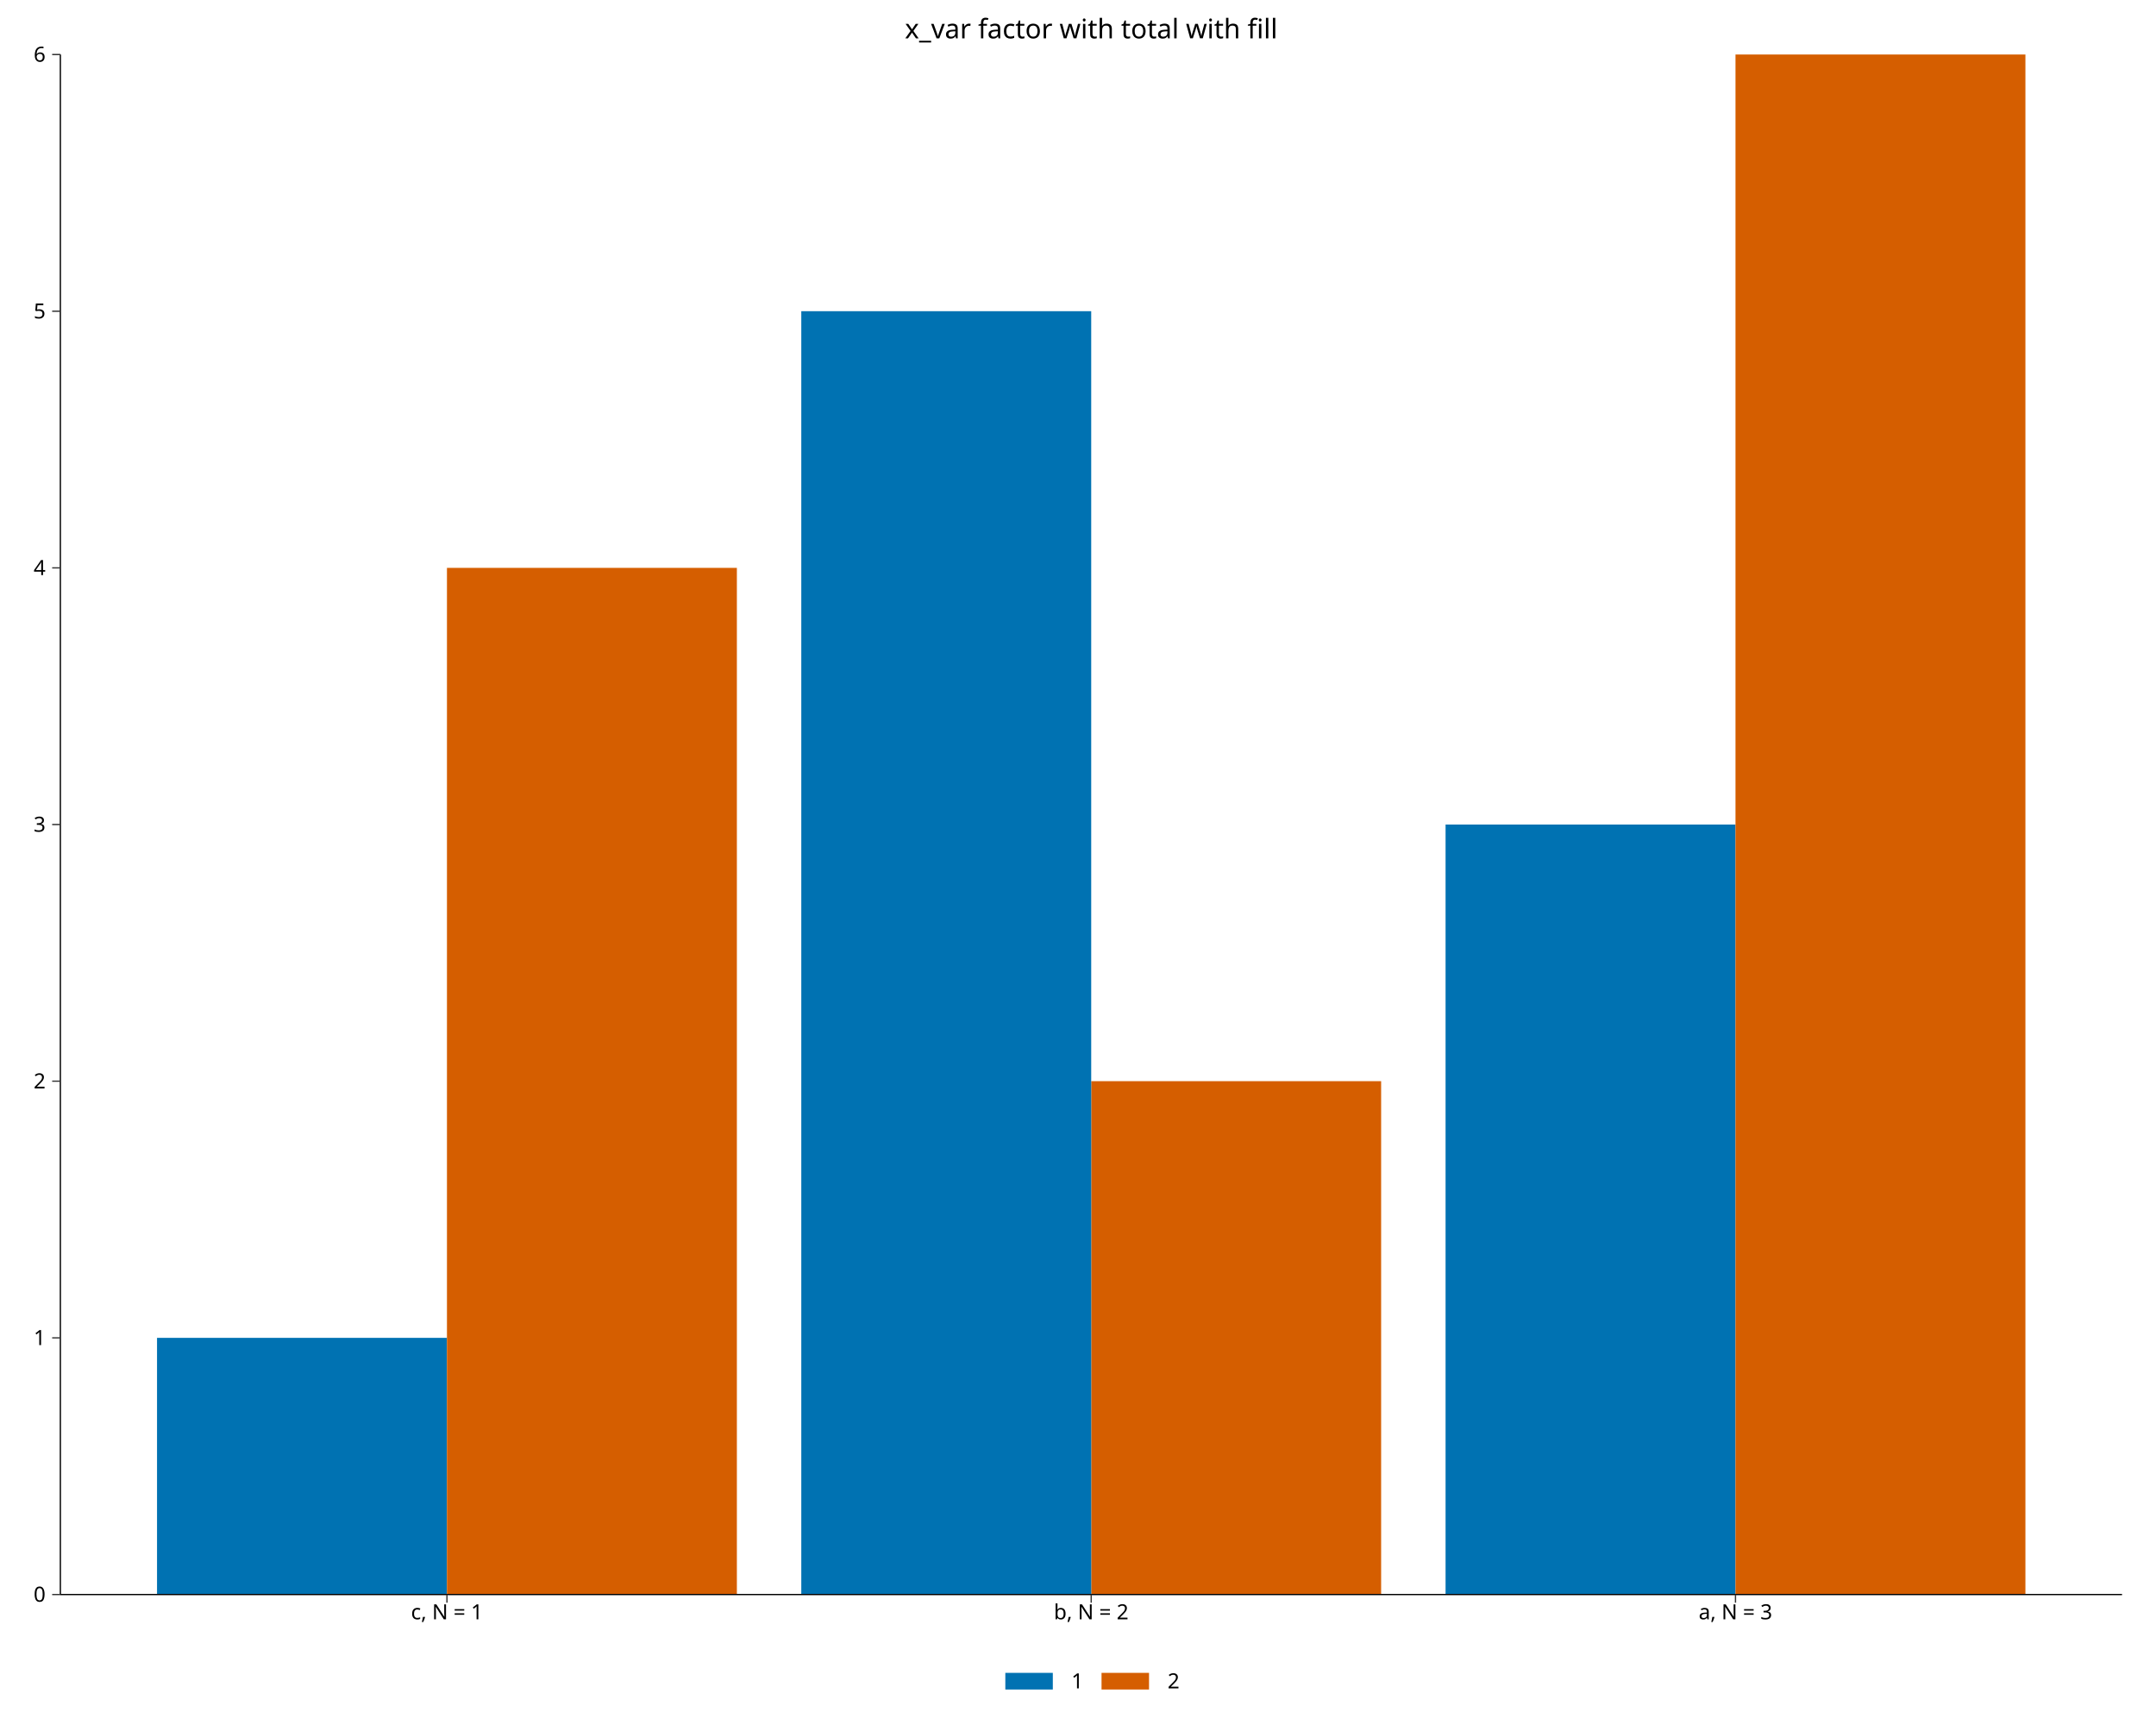
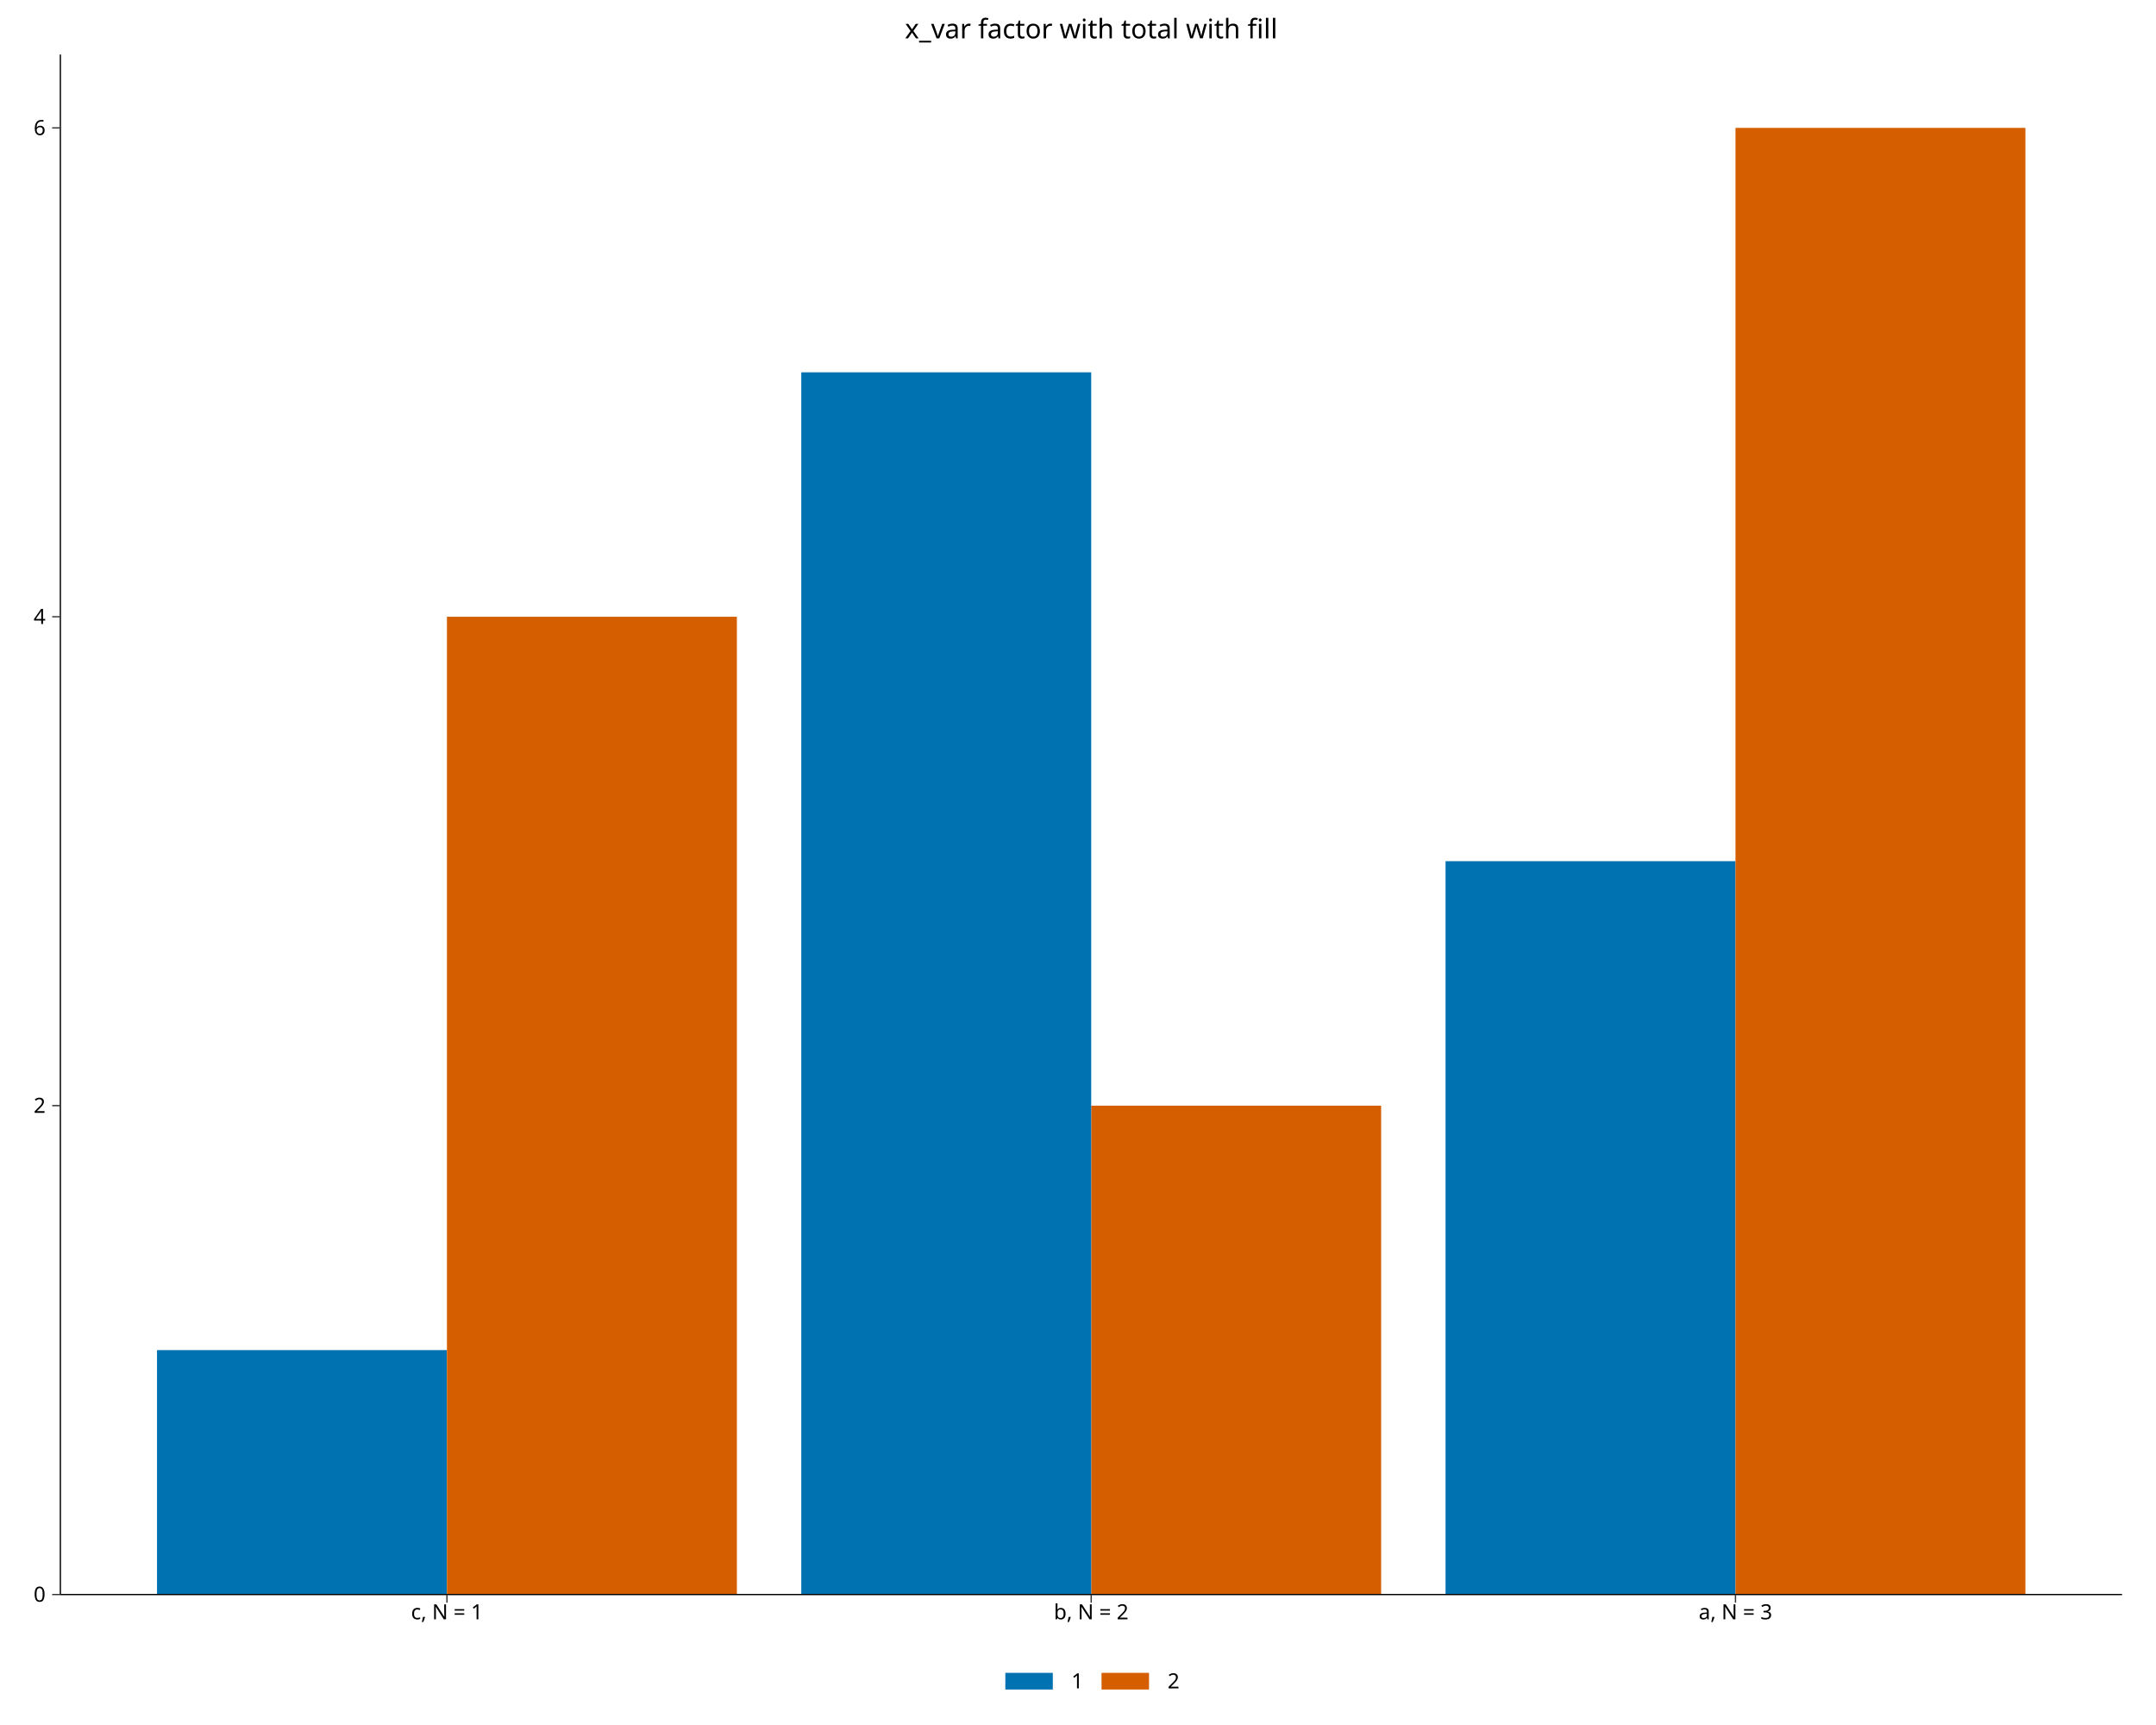
<svg xmlns="http://www.w3.org/2000/svg" class="svglite" data-engine-version="2.0" width="720.00pt" height="576.00pt" viewBox="0 0 720.00 576.00">
  <defs>
    <style type="text/css">
    .svglite line, .svglite polyline, .svglite polygon, .svglite path, .svglite rect, .svglite circle {
      fill: none;
      stroke: #000000;
      stroke-linecap: round;
      stroke-linejoin: round;
      stroke-miterlimit: 10.00;
    }
  </style>
  </defs>
  <rect width="100%" height="100%" style="stroke: none; fill: #FFFFFF;" />
  <defs>
    <clipPath id="cpMC4wMHw3MjAuMDB8MC4wMHw1NzYuMDA=">
      <rect x="0.00" y="0.00" width="720.00" height="576.00" />
    </clipPath>
  </defs>
  <g clip-path="url(#cpMC4wMHw3MjAuMDB8MC4wMHw1NzYuMDA=)">
    <rect x="0.00" y="0.00" width="720.00" height="576.00" style="stroke-width: 1.07; stroke: none; fill: #FFFFFF;" />
  </g>
  <defs>
    <clipPath id="cpMjAuMTZ8NzA4LjY2fDE4LjIxfDUzMi40Mw==">
      <rect x="20.16" y="18.21" width="688.50" height="514.21" />
    </clipPath>
  </defs>
  <g clip-path="url(#cpMjAuMTZ8NzA4LjY2fDE4LjIxfDUzMi40Mw==)">
    <rect x="20.16" y="18.21" width="688.50" height="514.21" style="stroke-width: 1.07; stroke: none; fill: #FFFFFF;" />
-     <rect x="52.44" y="446.73" width="96.82" height="85.70" style="stroke-width: 1.07; stroke: none; stroke-linecap: butt; stroke-linejoin: miter; fill: #0072B2;" />
-     <rect x="149.26" y="189.62" width="96.82" height="342.81" style="stroke-width: 1.07; stroke: none; stroke-linecap: butt; stroke-linejoin: miter; fill: #D55E00;" />
-     <rect x="364.41" y="361.02" width="96.82" height="171.40" style="stroke-width: 1.07; stroke: none; stroke-linecap: butt; stroke-linejoin: miter; fill: #D55E00;" />
-     <rect x="267.59" y="103.92" width="96.82" height="428.51" style="stroke-width: 1.07; stroke: none; stroke-linecap: butt; stroke-linejoin: miter; fill: #0072B2;" />
-     <rect x="482.75" y="275.32" width="96.82" height="257.11" style="stroke-width: 1.07; stroke: none; stroke-linecap: butt; stroke-linejoin: miter; fill: #0072B2;" />
-     <rect x="579.57" y="18.21" width="96.82" height="514.21" style="stroke-width: 1.07; stroke: none; stroke-linecap: butt; stroke-linejoin: miter; fill: #D55E00;" />
+     <rect x="52.44" y="450.81" width="96.82" height="81.62" style="stroke-width: 1.07; stroke: none; stroke-linecap: butt; stroke-linejoin: miter; fill: #0072B2;" />
+     <rect x="149.26" y="205.94" width="96.82" height="326.49" style="stroke-width: 1.07; stroke: none; stroke-linecap: butt; stroke-linejoin: miter; fill: #D55E00;" />
+     <rect x="364.41" y="369.19" width="96.82" height="163.24" style="stroke-width: 1.07; stroke: none; stroke-linecap: butt; stroke-linejoin: miter; fill: #D55E00;" />
+     <rect x="267.59" y="124.32" width="96.82" height="408.11" style="stroke-width: 1.07; stroke: none; stroke-linecap: butt; stroke-linejoin: miter; fill: #0072B2;" />
+     <rect x="482.75" y="287.56" width="96.82" height="244.86" style="stroke-width: 1.07; stroke: none; stroke-linecap: butt; stroke-linejoin: miter; fill: #0072B2;" />
+     <rect x="579.57" y="42.70" width="96.82" height="489.73" style="stroke-width: 1.07; stroke: none; stroke-linecap: butt; stroke-linejoin: miter; fill: #D55E00;" />
  </g>
  <g clip-path="url(#cpMC4wMHw3MjAuMDB8MC4wMHw1NzYuMDA=)">
    <polyline points="20.16,532.43 20.16,18.21 " style="stroke-width: 0.43; stroke-linecap: butt;" />
    <text x="15.23" y="534.84" text-anchor="end" style="font-size: 7.00px; font-family: sans;" textLength="3.89px" lengthAdjust="spacingAndGlyphs">0</text>
-     <text x="15.23" y="449.14" text-anchor="end" style="font-size: 7.00px; font-family: sans;" textLength="3.89px" lengthAdjust="spacingAndGlyphs">1</text>
-     <text x="15.23" y="363.43" text-anchor="end" style="font-size: 7.00px; font-family: sans;" textLength="3.89px" lengthAdjust="spacingAndGlyphs">2</text>
-     <text x="15.23" y="277.73" text-anchor="end" style="font-size: 7.00px; font-family: sans;" textLength="3.89px" lengthAdjust="spacingAndGlyphs">3</text>
-     <text x="15.23" y="192.03" text-anchor="end" style="font-size: 7.00px; font-family: sans;" textLength="3.89px" lengthAdjust="spacingAndGlyphs">4</text>
-     <text x="15.23" y="106.33" text-anchor="end" style="font-size: 7.00px; font-family: sans;" textLength="3.89px" lengthAdjust="spacingAndGlyphs">5</text>
-     <text x="15.23" y="20.62" text-anchor="end" style="font-size: 7.00px; font-family: sans;" textLength="3.89px" lengthAdjust="spacingAndGlyphs">6</text>
+     <text x="15.23" y="371.59" text-anchor="end" style="font-size: 7.00px; font-family: sans;" textLength="3.89px" lengthAdjust="spacingAndGlyphs">2</text>
+     <text x="15.23" y="208.35" text-anchor="end" style="font-size: 7.00px; font-family: sans;" textLength="3.89px" lengthAdjust="spacingAndGlyphs">4</text>
+     <text x="15.23" y="45.11" text-anchor="end" style="font-size: 7.00px; font-family: sans;" textLength="3.89px" lengthAdjust="spacingAndGlyphs">6</text>
    <polyline points="17.42,532.43 20.16,532.43 " style="stroke-width: 0.43; stroke: #333333; stroke-linecap: butt;" />
-     <polyline points="17.42,446.73 20.16,446.73 " style="stroke-width: 0.43; stroke: #333333; stroke-linecap: butt;" />
-     <polyline points="17.42,361.02 20.16,361.02 " style="stroke-width: 0.43; stroke: #333333; stroke-linecap: butt;" />
-     <polyline points="17.42,275.32 20.16,275.32 " style="stroke-width: 0.43; stroke: #333333; stroke-linecap: butt;" />
-     <polyline points="17.42,189.62 20.16,189.62 " style="stroke-width: 0.43; stroke: #333333; stroke-linecap: butt;" />
-     <polyline points="17.42,103.92 20.16,103.92 " style="stroke-width: 0.43; stroke: #333333; stroke-linecap: butt;" />
-     <polyline points="17.42,18.21 20.16,18.21 " style="stroke-width: 0.43; stroke: #333333; stroke-linecap: butt;" />
+     <polyline points="17.42,369.19 20.16,369.19 " style="stroke-width: 0.43; stroke: #333333; stroke-linecap: butt;" />
+     <polyline points="17.42,205.94 20.16,205.94 " style="stroke-width: 0.43; stroke: #333333; stroke-linecap: butt;" />
+     <polyline points="17.42,42.70 20.16,42.70 " style="stroke-width: 0.43; stroke: #333333; stroke-linecap: butt;" />
    <polyline points="20.16,532.43 708.66,532.43 " style="stroke-width: 0.43; stroke-linecap: butt;" />
    <polyline points="149.26,535.17 149.26,532.43 " style="stroke-width: 0.43; stroke: #333333; stroke-linecap: butt;" />
    <polyline points="364.41,535.17 364.41,532.43 " style="stroke-width: 0.43; stroke: #333333; stroke-linecap: butt;" />
    <polyline points="579.57,535.17 579.57,532.43 " style="stroke-width: 0.43; stroke: #333333; stroke-linecap: butt;" />
    <text x="149.26" y="540.71" text-anchor="middle" style="font-size: 7.00px; font-family: sans;" textLength="24.32px" lengthAdjust="spacingAndGlyphs">c, N = 1</text>
    <text x="364.41" y="540.71" text-anchor="middle" style="font-size: 7.00px; font-family: sans;" textLength="24.71px" lengthAdjust="spacingAndGlyphs">b, N = 2</text>
    <text x="579.57" y="540.71" text-anchor="middle" style="font-size: 7.00px; font-family: sans;" textLength="24.71px" lengthAdjust="spacingAndGlyphs">a, N = 3</text>
    <rect x="329.54" y="552.40" width="69.74" height="17.93" style="stroke-width: 1.07; stroke: none;" />
    <rect x="335.02" y="557.88" width="17.28" height="6.97" style="stroke-width: 1.07; stroke: none; fill: #FFFFFF;" />
    <rect x="335.73" y="558.59" width="15.86" height="5.56" style="stroke-width: 1.07; stroke: none; stroke-linecap: butt; stroke-linejoin: miter; fill: #0072B2;" />
    <rect x="367.15" y="557.88" width="17.28" height="6.97" style="stroke-width: 1.07; stroke: none; fill: #FFFFFF;" />
    <rect x="367.86" y="558.59" width="15.86" height="5.56" style="stroke-width: 1.07; stroke: none; stroke-linecap: butt; stroke-linejoin: miter; fill: #D55E00;" />
    <text x="357.78" y="563.77" style="font-size: 7.00px; font-family: sans;" textLength="3.89px" lengthAdjust="spacingAndGlyphs">1</text>
    <text x="389.91" y="563.77" style="font-size: 7.00px; font-family: sans;" textLength="3.89px" lengthAdjust="spacingAndGlyphs">2</text>
    <text x="364.41" y="12.80" text-anchor="middle" style="font-size: 9.00px; font-family: sans;" textLength="114.54px" lengthAdjust="spacingAndGlyphs">x_var factor with total with fill</text>
  </g>
</svg>
